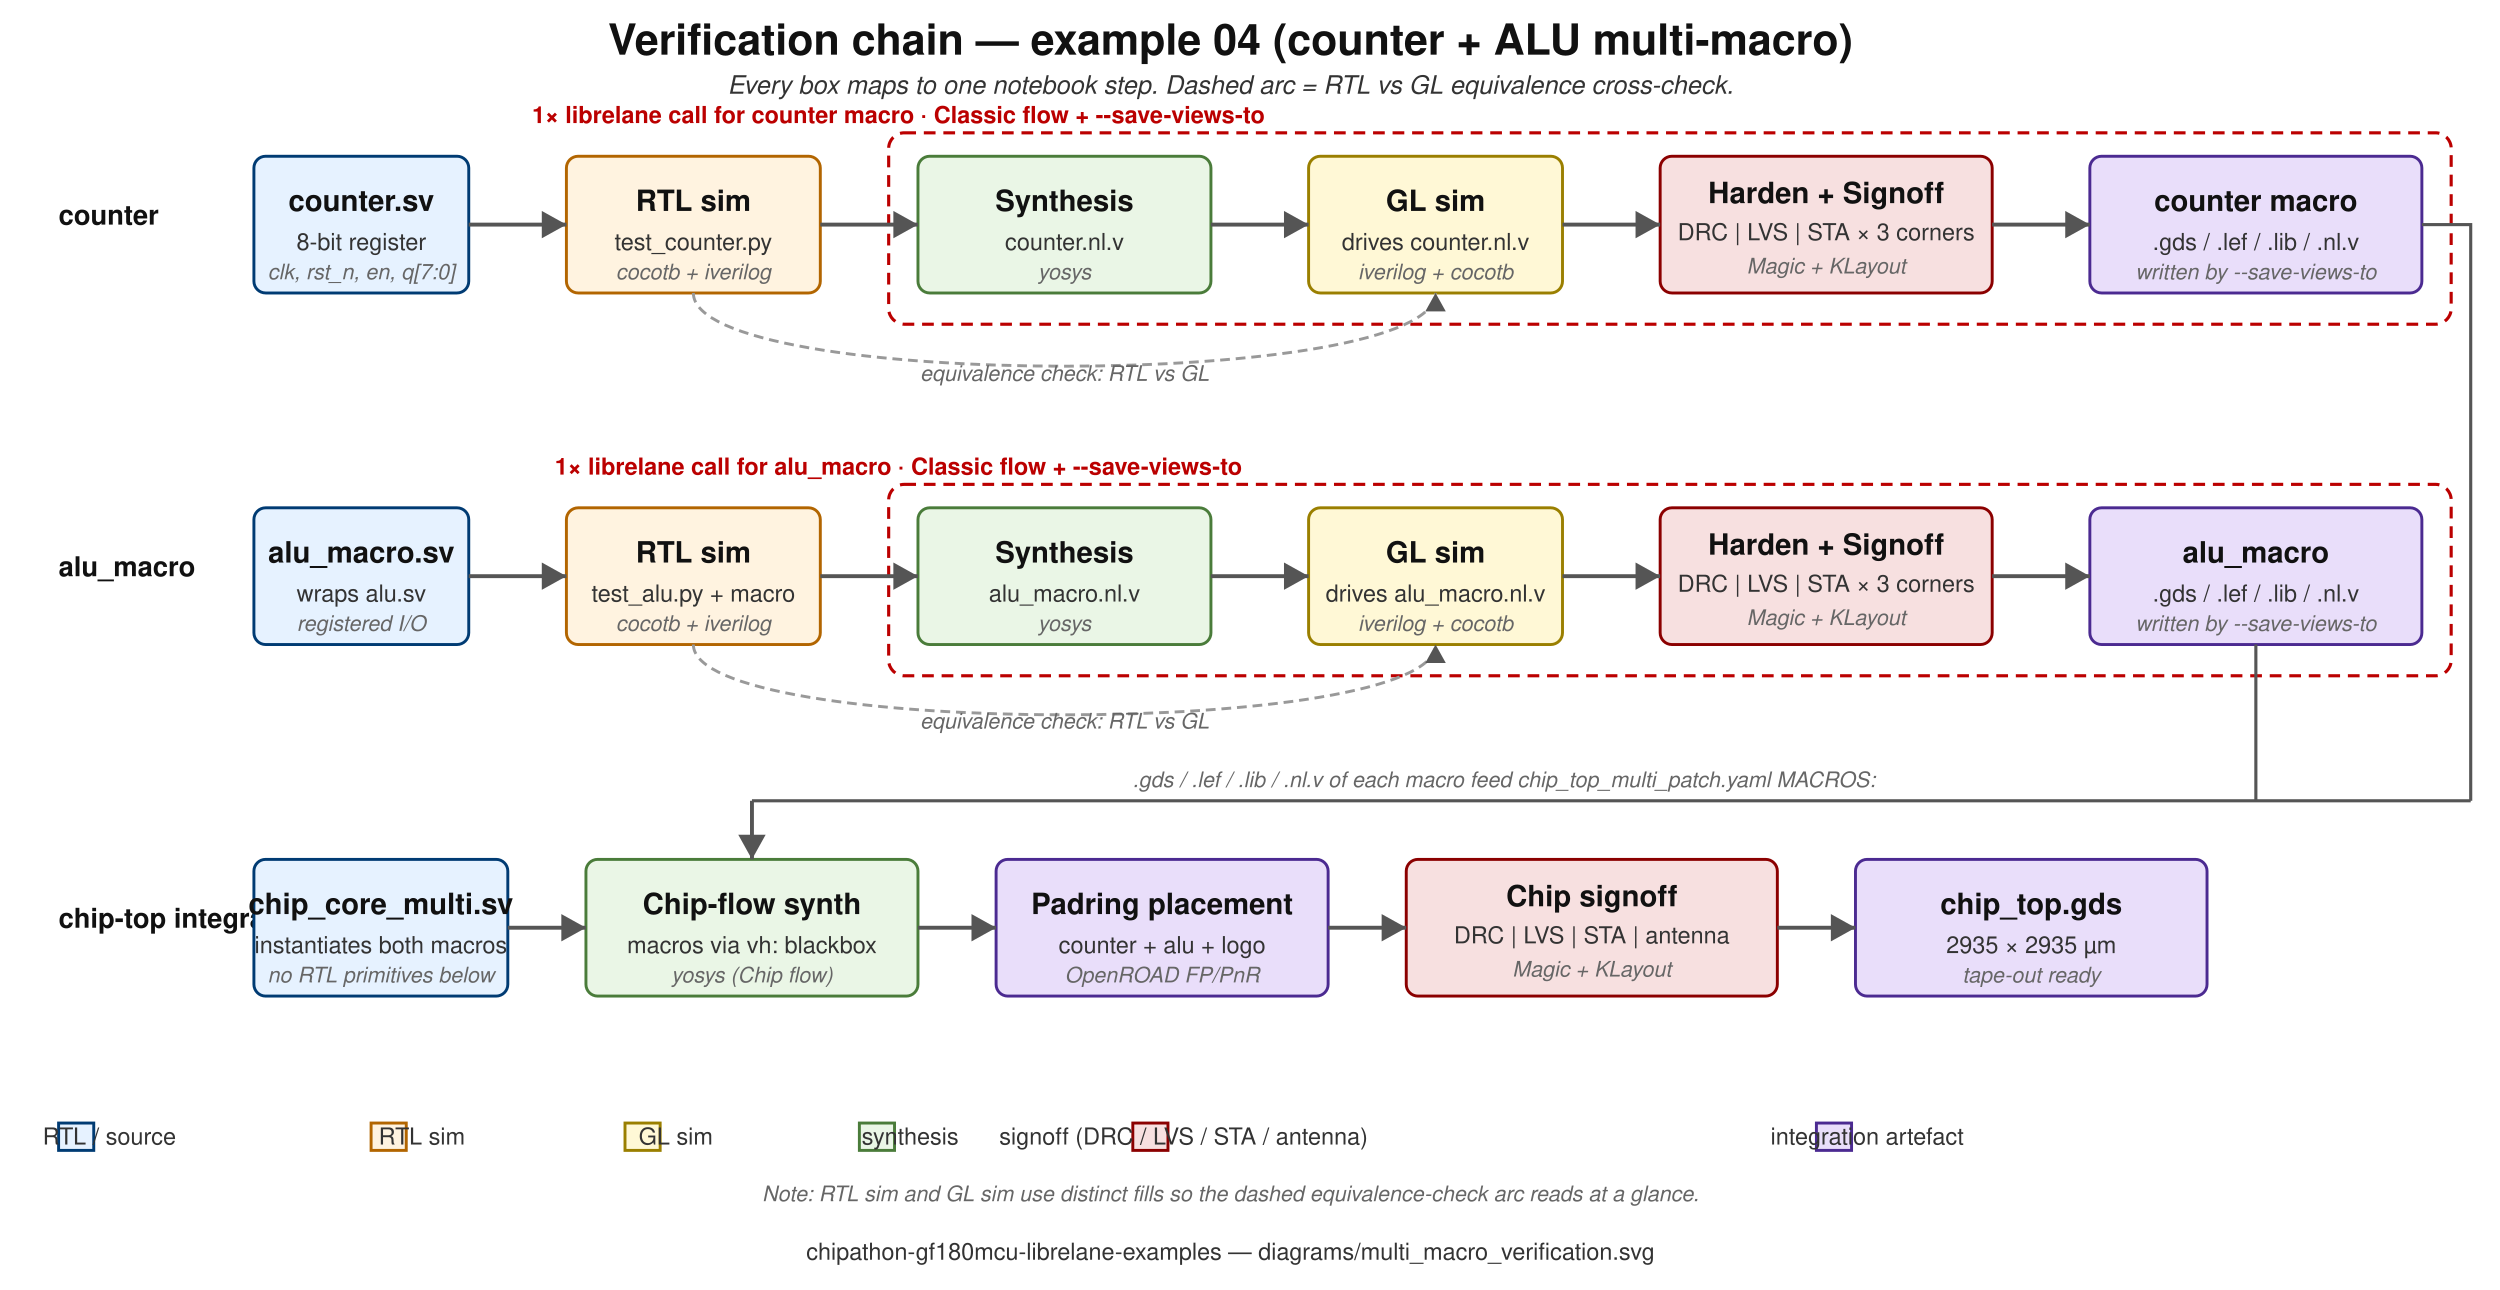
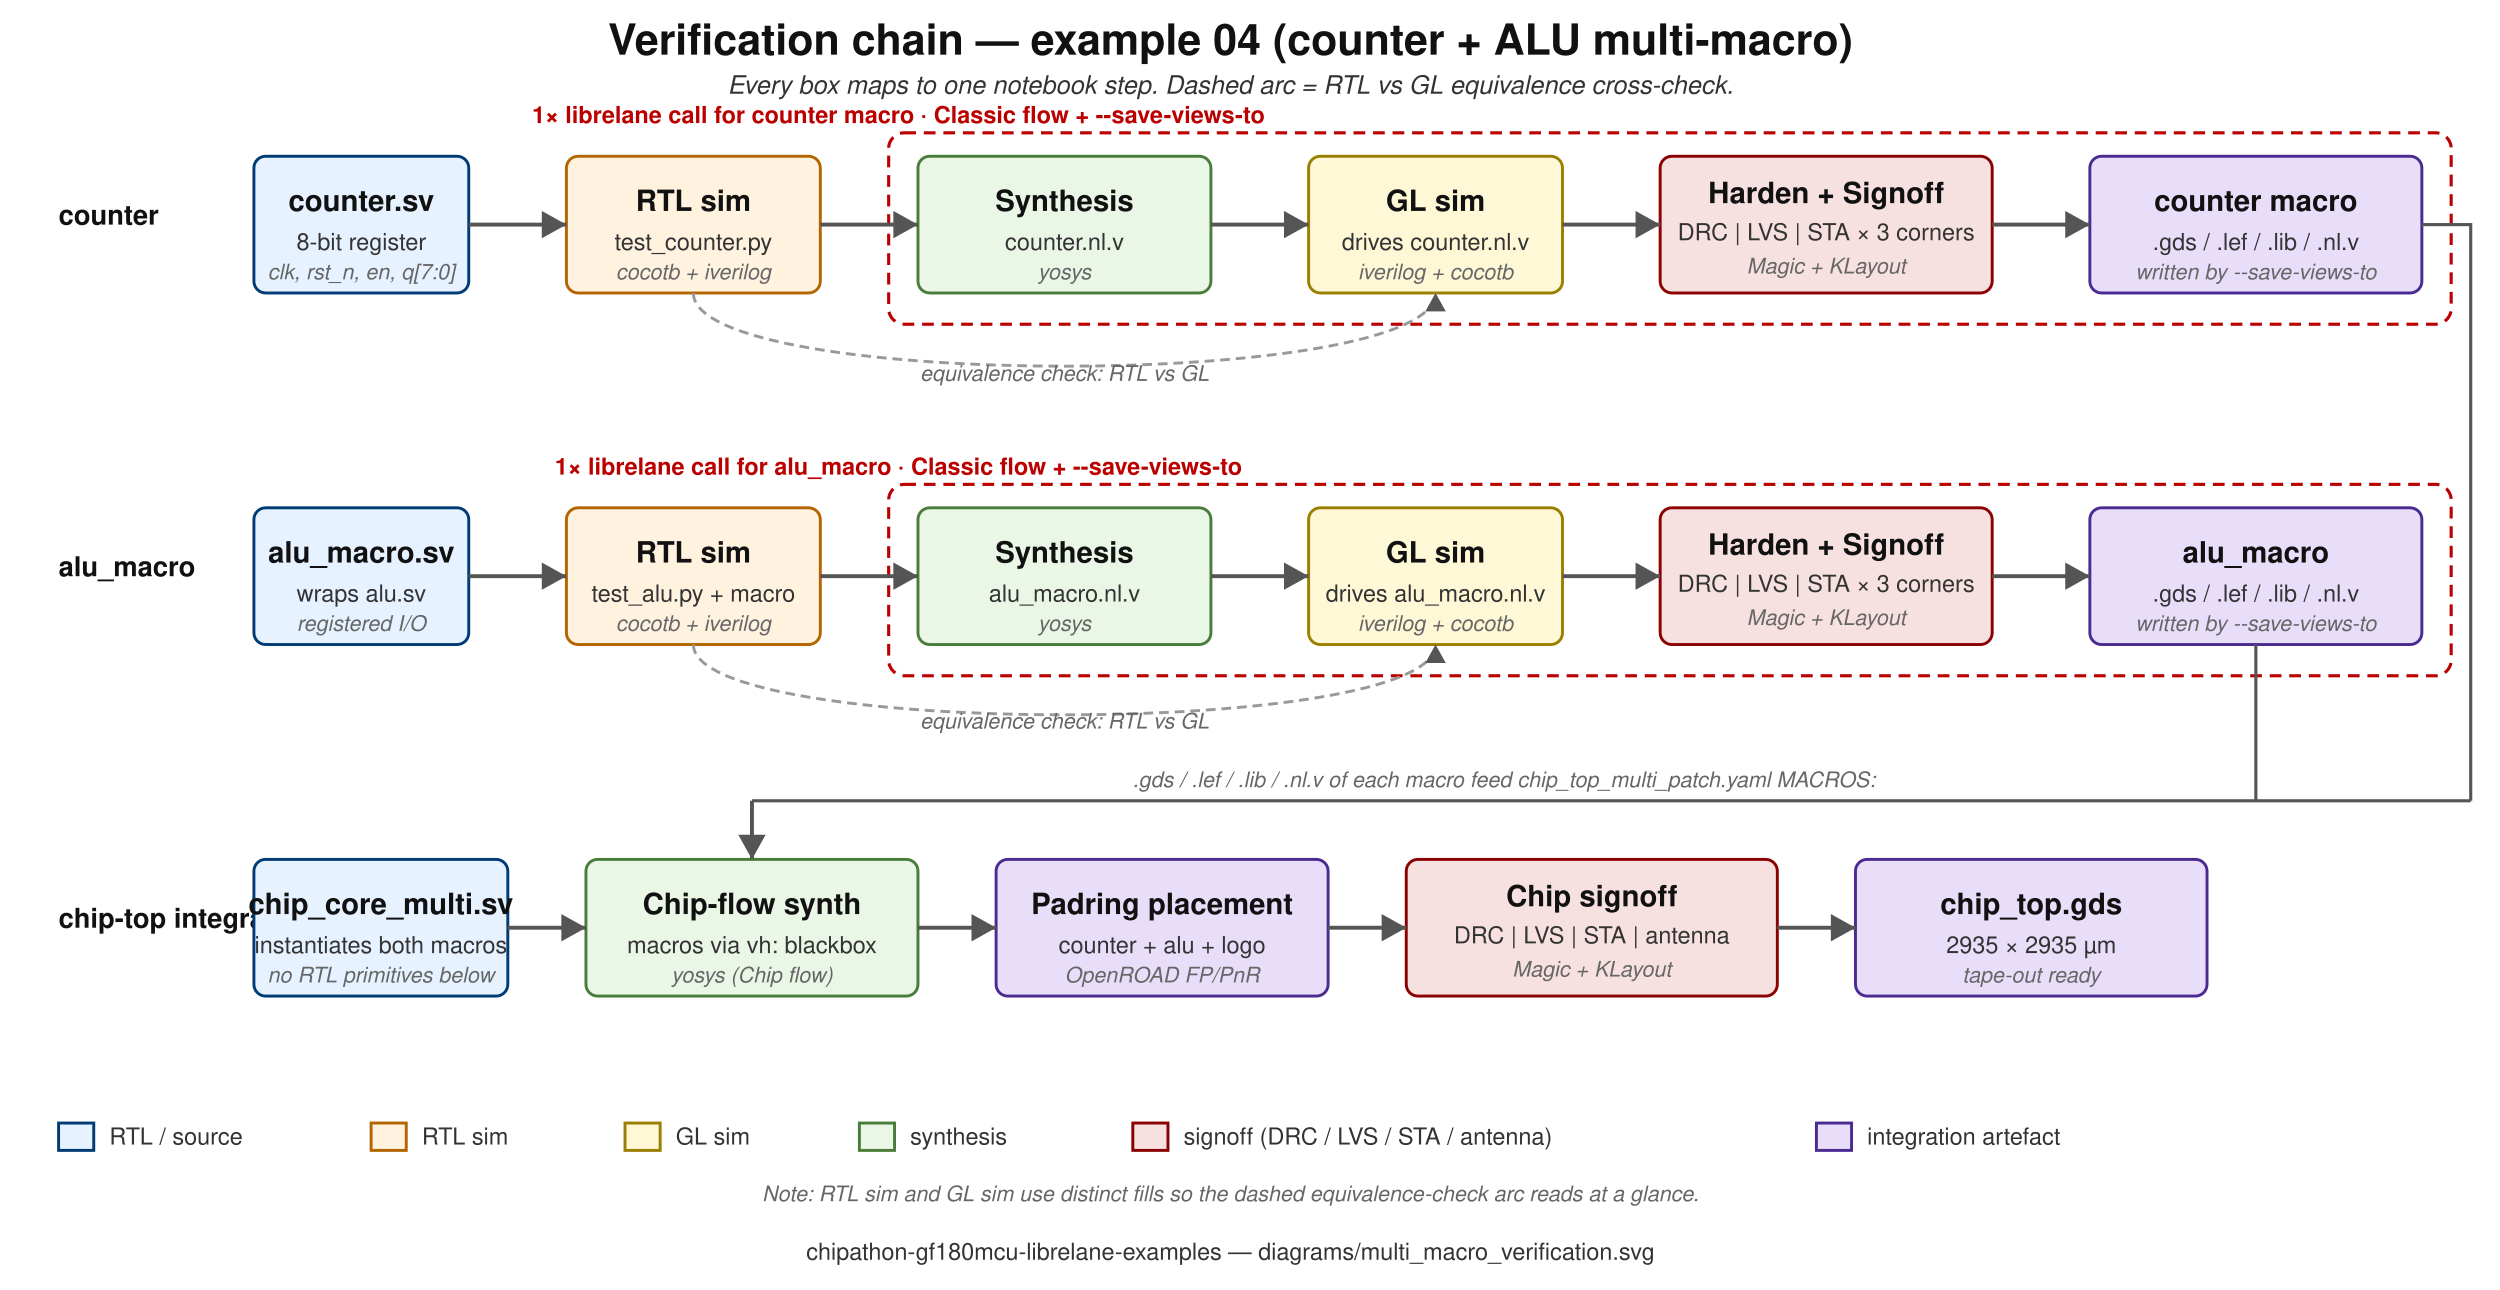
<svg xmlns="http://www.w3.org/2000/svg" viewBox="0 0 1280 660" font-family="Helvetica,Arial,sans-serif">
  <style>
    .rtl-box     { fill:#e6f2ff; stroke:#003b73; stroke-width:1.5; }
    .rtlsim-box  { fill:#fff3e0; stroke:#b26500; stroke-width:1.5; }
    .glsim-box   { fill:#fff8d6; stroke:#9a7f00; stroke-width:1.5; }
    .synth-box   { fill:#eaf6e6; stroke:#4a7c3a; stroke-width:1.5; }
    .signoff-box { fill:#f7e0e0; stroke:#8b0000; stroke-width:1.5; }
    .integ-box   { fill:#e9defa; stroke:#4b2a91; stroke-width:1.5; }
    .orchestrator-frame { fill:none; stroke:#b00; stroke-width:1.6; stroke-dasharray:6,4; }

    .label       { font-size:15px; fill:#111; text-anchor:middle; font-weight:bold; }
    .sublabel    { font-size:12px; fill:#333; text-anchor:middle; }
    .tool        { font-size:11px; fill:#666; text-anchor:middle; font-style:italic; }
    .title       { font-size:22px; fill:#111; text-anchor:middle; font-weight:bold; }
    .caption     { font-size:13px; fill:#333; text-anchor:middle; font-style:italic; }
    .arrow       { fill:none; stroke:#555; stroke-width:2; marker-end:url(#arrow); }
    .arrow-soft  { fill:none; stroke:#999; stroke-width:1.5; stroke-dasharray:5,3; marker-end:url(#arrow); }
    .rail        { fill:none; stroke:#555; stroke-width:1.6; }
    .rail-arrow  { fill:none; stroke:#555; stroke-width:2; marker-end:url(#arrow); }
    .track-label { font-size:14px; fill:#111; font-weight:bold; text-anchor:start; }
    .frame-label { font-size:12px; fill:#b00; font-weight:bold; text-anchor:middle; }
  </style>
  <defs>
    <marker id="arrow" viewBox="0 0 10 10" refX="9" refY="5" markerWidth="7" markerHeight="7" orient="auto">
      <path d="M0,0 L0,10 L9,5 z" fill="#555" />
    </marker>
  </defs>
  <text class="title" x="630" y="28">Verification chain — example 04 (counter + ALU multi-macro)</text>
  <text class="caption" x="630" y="48">Every box maps to one notebook step. Dashed arc = RTL vs GL equivalence cross-check.</text>
  <text class="track-label" x="30" y="115">counter</text>
  <text class="track-label" x="30" y="295">alu_macro</text>
  <text class="track-label" x="30" y="475">chip-top integration</text>
  <rect class="rtl-box" x="130" y="80" width="110" height="70" rx="6" />
  <text class="label" x="185" y="108">counter.sv</text>
  <text class="sublabel" x="185" y="128">8-bit register</text>
  <text class="tool" x="185" y="143">clk, rst_n, en, q[7:0]</text>
  <rect class="rtlsim-box" x="290" y="80" width="130" height="70" rx="6" />
  <text class="label" x="355" y="108">RTL sim</text>
  <text class="sublabel" x="355" y="128">test_counter.py</text>
  <text class="tool" x="355" y="143">cocotb + iverilog</text>
  <rect class="orchestrator-frame" x="455" y="68" width="800" height="98" rx="8" />
  <text class="frame-label" x="460" y="63" text-anchor="start">1× librelane call for counter macro  ·  Classic flow + --save-views-to</text>
  <rect class="synth-box" x="470" y="80" width="150" height="70" rx="6" />
  <text class="label" x="545" y="108">Synthesis</text>
  <text class="sublabel" x="545" y="128">counter.nl.v</text>
  <text class="tool" x="545" y="143">yosys</text>
  <rect class="glsim-box" x="670" y="80" width="130" height="70" rx="6" />
  <text class="label" x="735" y="108">GL sim</text>
  <text class="sublabel" x="735" y="128">drives counter.nl.v</text>
  <text class="tool" x="735" y="143">iverilog + cocotb</text>
  <rect class="signoff-box" x="850" y="80" width="170" height="70" rx="6" />
  <text class="label" x="935" y="104">Harden + Signoff</text>
  <text class="sublabel" x="935" y="123">DRC | LVS | STA × 3 corners</text>
  <text class="tool" x="935" y="140">Magic + KLayout</text>
  <rect class="integ-box" x="1070" y="80" width="170" height="70" rx="6" />
  <text class="label" x="1155" y="108">counter macro</text>
  <text class="sublabel" x="1155" y="128">.gds / .lef / .lib / .nl.v</text>
  <text class="tool" x="1155" y="143">written by --save-views-to</text>
  <path class="arrow" d="M240,115 L290,115" />
  <path class="arrow" d="M420,115 L470,115" />
  <path class="arrow" d="M620,115 L670,115" />
  <path class="arrow" d="M800,115 L850,115" />
  <path class="arrow" d="M1020,115 L1070,115" />
  <path class="arrow-soft" d="M355,150 C355,200 735,200 735,150" />
  <text class="tool" x="545" y="195">equivalence check: RTL vs GL</text>
  <rect class="rtl-box" x="130" y="260" width="110" height="70" rx="6" />
  <text class="label" x="185" y="288">alu_macro.sv</text>
  <text class="sublabel" x="185" y="308">wraps alu.sv</text>
  <text class="tool" x="185" y="323">registered I/O</text>
  <rect class="rtlsim-box" x="290" y="260" width="130" height="70" rx="6" />
  <text class="label" x="355" y="288">RTL sim</text>
  <text class="sublabel" x="355" y="308">test_alu.py + macro</text>
  <text class="tool" x="355" y="323">cocotb + iverilog</text>
  <rect class="orchestrator-frame" x="455" y="248" width="800" height="98" rx="8" />
  <text class="frame-label" x="460" y="243" text-anchor="start">1× librelane call for alu_macro  ·  Classic flow + --save-views-to</text>
  <rect class="synth-box" x="470" y="260" width="150" height="70" rx="6" />
  <text class="label" x="545" y="288">Synthesis</text>
  <text class="sublabel" x="545" y="308">alu_macro.nl.v</text>
  <text class="tool" x="545" y="323">yosys</text>
  <rect class="glsim-box" x="670" y="260" width="130" height="70" rx="6" />
  <text class="label" x="735" y="288">GL sim</text>
  <text class="sublabel" x="735" y="308">drives alu_macro.nl.v</text>
  <text class="tool" x="735" y="323">iverilog + cocotb</text>
  <rect class="signoff-box" x="850" y="260" width="170" height="70" rx="6" />
  <text class="label" x="935" y="284">Harden + Signoff</text>
  <text class="sublabel" x="935" y="303">DRC | LVS | STA × 3 corners</text>
  <text class="tool" x="935" y="320">Magic + KLayout</text>
  <rect class="integ-box" x="1070" y="260" width="170" height="70" rx="6" />
  <text class="label" x="1155" y="288">alu_macro</text>
  <text class="sublabel" x="1155" y="308">.gds / .lef / .lib / .nl.v</text>
  <text class="tool" x="1155" y="323">written by --save-views-to</text>
  <path class="arrow" d="M240,295 L290,295" />
  <path class="arrow" d="M420,295 L470,295" />
  <path class="arrow" d="M620,295 L670,295" />
  <path class="arrow" d="M800,295 L850,295" />
  <path class="arrow" d="M1020,295 L1070,295" />
  <path class="arrow-soft" d="M355,330 C355,378 735,378 735,330" />
  <text class="tool" x="545" y="373">equivalence check: RTL vs GL</text>
  <rect class="rtl-box" x="130" y="440" width="130" height="70" rx="6" />
  <text class="label" x="195" y="468">chip_core_multi.sv</text>
  <text class="sublabel" x="195" y="488">instantiates both macros</text>
  <text class="tool" x="195" y="503">no RTL primitives below</text>
  <rect class="synth-box" x="300" y="440" width="170" height="70" rx="6" />
  <text class="label" x="385" y="468">Chip-flow synth</text>
  <text class="sublabel" x="385" y="488">macros via vh: blackbox</text>
  <text class="tool" x="385" y="503">yosys (Chip flow)</text>
  <rect class="integ-box" x="510" y="440" width="170" height="70" rx="6" />
  <text class="label" x="595" y="468">Padring placement</text>
  <text class="sublabel" x="595" y="488">counter + alu + logo</text>
  <text class="tool" x="595" y="503">OpenROAD FP/PnR</text>
  <rect class="signoff-box" x="720" y="440" width="190" height="70" rx="6" />
  <text class="label" x="815" y="464">Chip signoff</text>
  <text class="sublabel" x="815" y="483">DRC | LVS | STA | antenna</text>
  <text class="tool" x="815" y="500">Magic + KLayout</text>
  <rect class="integ-box" x="950" y="440" width="180" height="70" rx="6" />
  <text class="label" x="1040" y="468">chip_top.gds</text>
  <text class="sublabel" x="1040" y="488">2935 × 2935 µm</text>
  <text class="tool" x="1040" y="503">tape-out ready</text>
  <path class="arrow" d="M260,475 L300,475" />
  <path class="arrow" d="M470,475 L510,475" />
  <path class="arrow" d="M680,475 L720,475" />
  <path class="arrow" d="M910,475 L950,475" />
  <path class="rail" d="M1240,115 L1265,115 L1265,410" />
  <path class="rail" d="M1155,330 L1155,410" />
  <path class="rail" d="M1265,410 L385,410" />
  <path class="rail-arrow" d="M385,410 L385,440" />
  <text class="tool" x="770" y="403" text-anchor="middle">.gds / .lef / .lib / .nl.v of each macro feed chip_top_multi_patch.yaml MACROS:</text>
  <g transform="translate(30,575)">
    <rect class="rtl-box" x="0" y="0" width="18" height="14" />
-     <text class="sublabel" x="26" y="11" text-anchor="start">RTL / source</text>
+     <text class="sublabel" x="26" y="11" style="text-anchor:start">RTL / source</text>
    <rect class="rtlsim-box" x="160" y="0" width="18" height="14" />
-     <text class="sublabel" x="186" y="11" text-anchor="start">RTL sim</text>
+     <text class="sublabel" x="186" y="11" style="text-anchor:start">RTL sim</text>
    <rect class="glsim-box" x="290" y="0" width="18" height="14" />
-     <text class="sublabel" x="316" y="11" text-anchor="start">GL sim</text>
+     <text class="sublabel" x="316" y="11" style="text-anchor:start">GL sim</text>
    <rect class="synth-box" x="410" y="0" width="18" height="14" />
-     <text class="sublabel" x="436" y="11" text-anchor="start">synthesis</text>
+     <text class="sublabel" x="436" y="11" style="text-anchor:start">synthesis</text>
    <rect class="signoff-box" x="550" y="0" width="18" height="14" />
-     <text class="sublabel" x="576" y="11" text-anchor="start">signoff (DRC / LVS / STA / antenna)</text>
+     <text class="sublabel" x="576" y="11" style="text-anchor:start">signoff (DRC / LVS / STA / antenna)</text>
    <rect class="integ-box" x="900" y="0" width="18" height="14" />
-     <text class="sublabel" x="926" y="11" text-anchor="start">integration artefact</text>
+     <text class="sublabel" x="926" y="11" style="text-anchor:start">integration artefact</text>
  </g>
  <text class="tool" x="630" y="615" text-anchor="middle">Note: RTL sim and GL sim use distinct fills so the dashed equivalence-check arc reads at a glance.</text>
  <text class="sublabel" x="630" y="645" font-size="11" fill="#777">
    chipathon-gf180mcu-librelane-examples — diagrams/multi_macro_verification.svg
  </text>
</svg>
